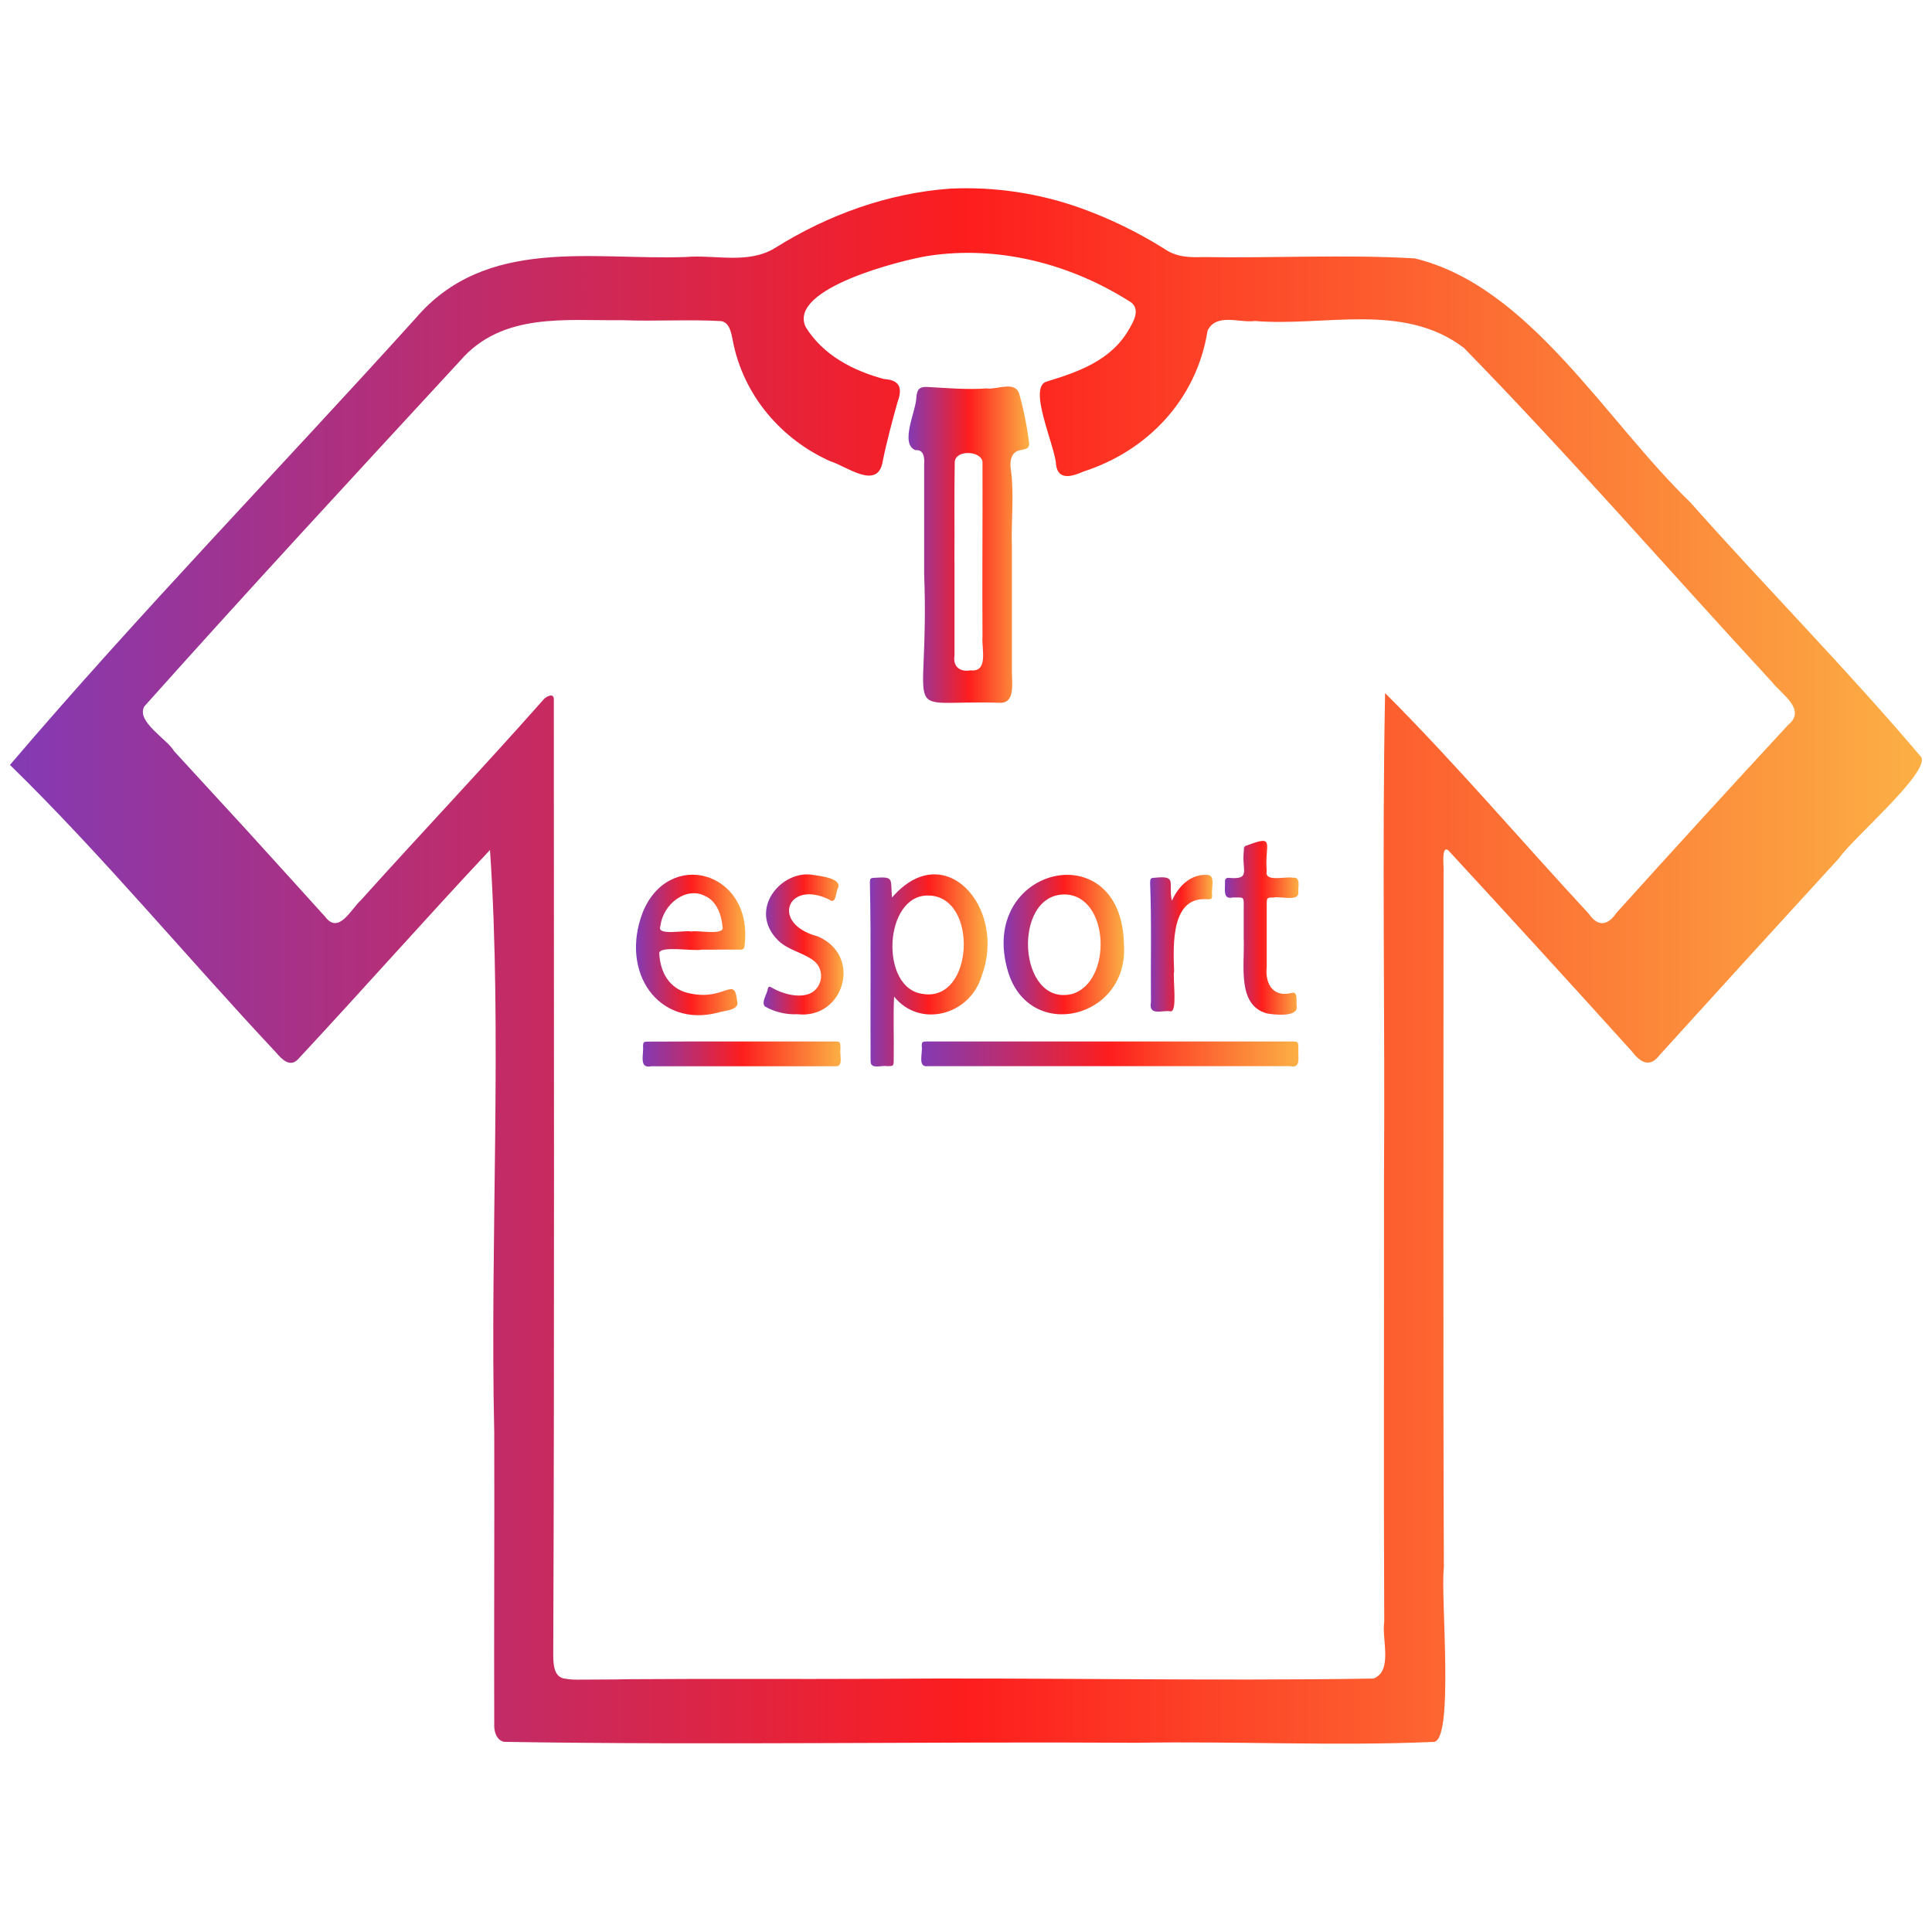
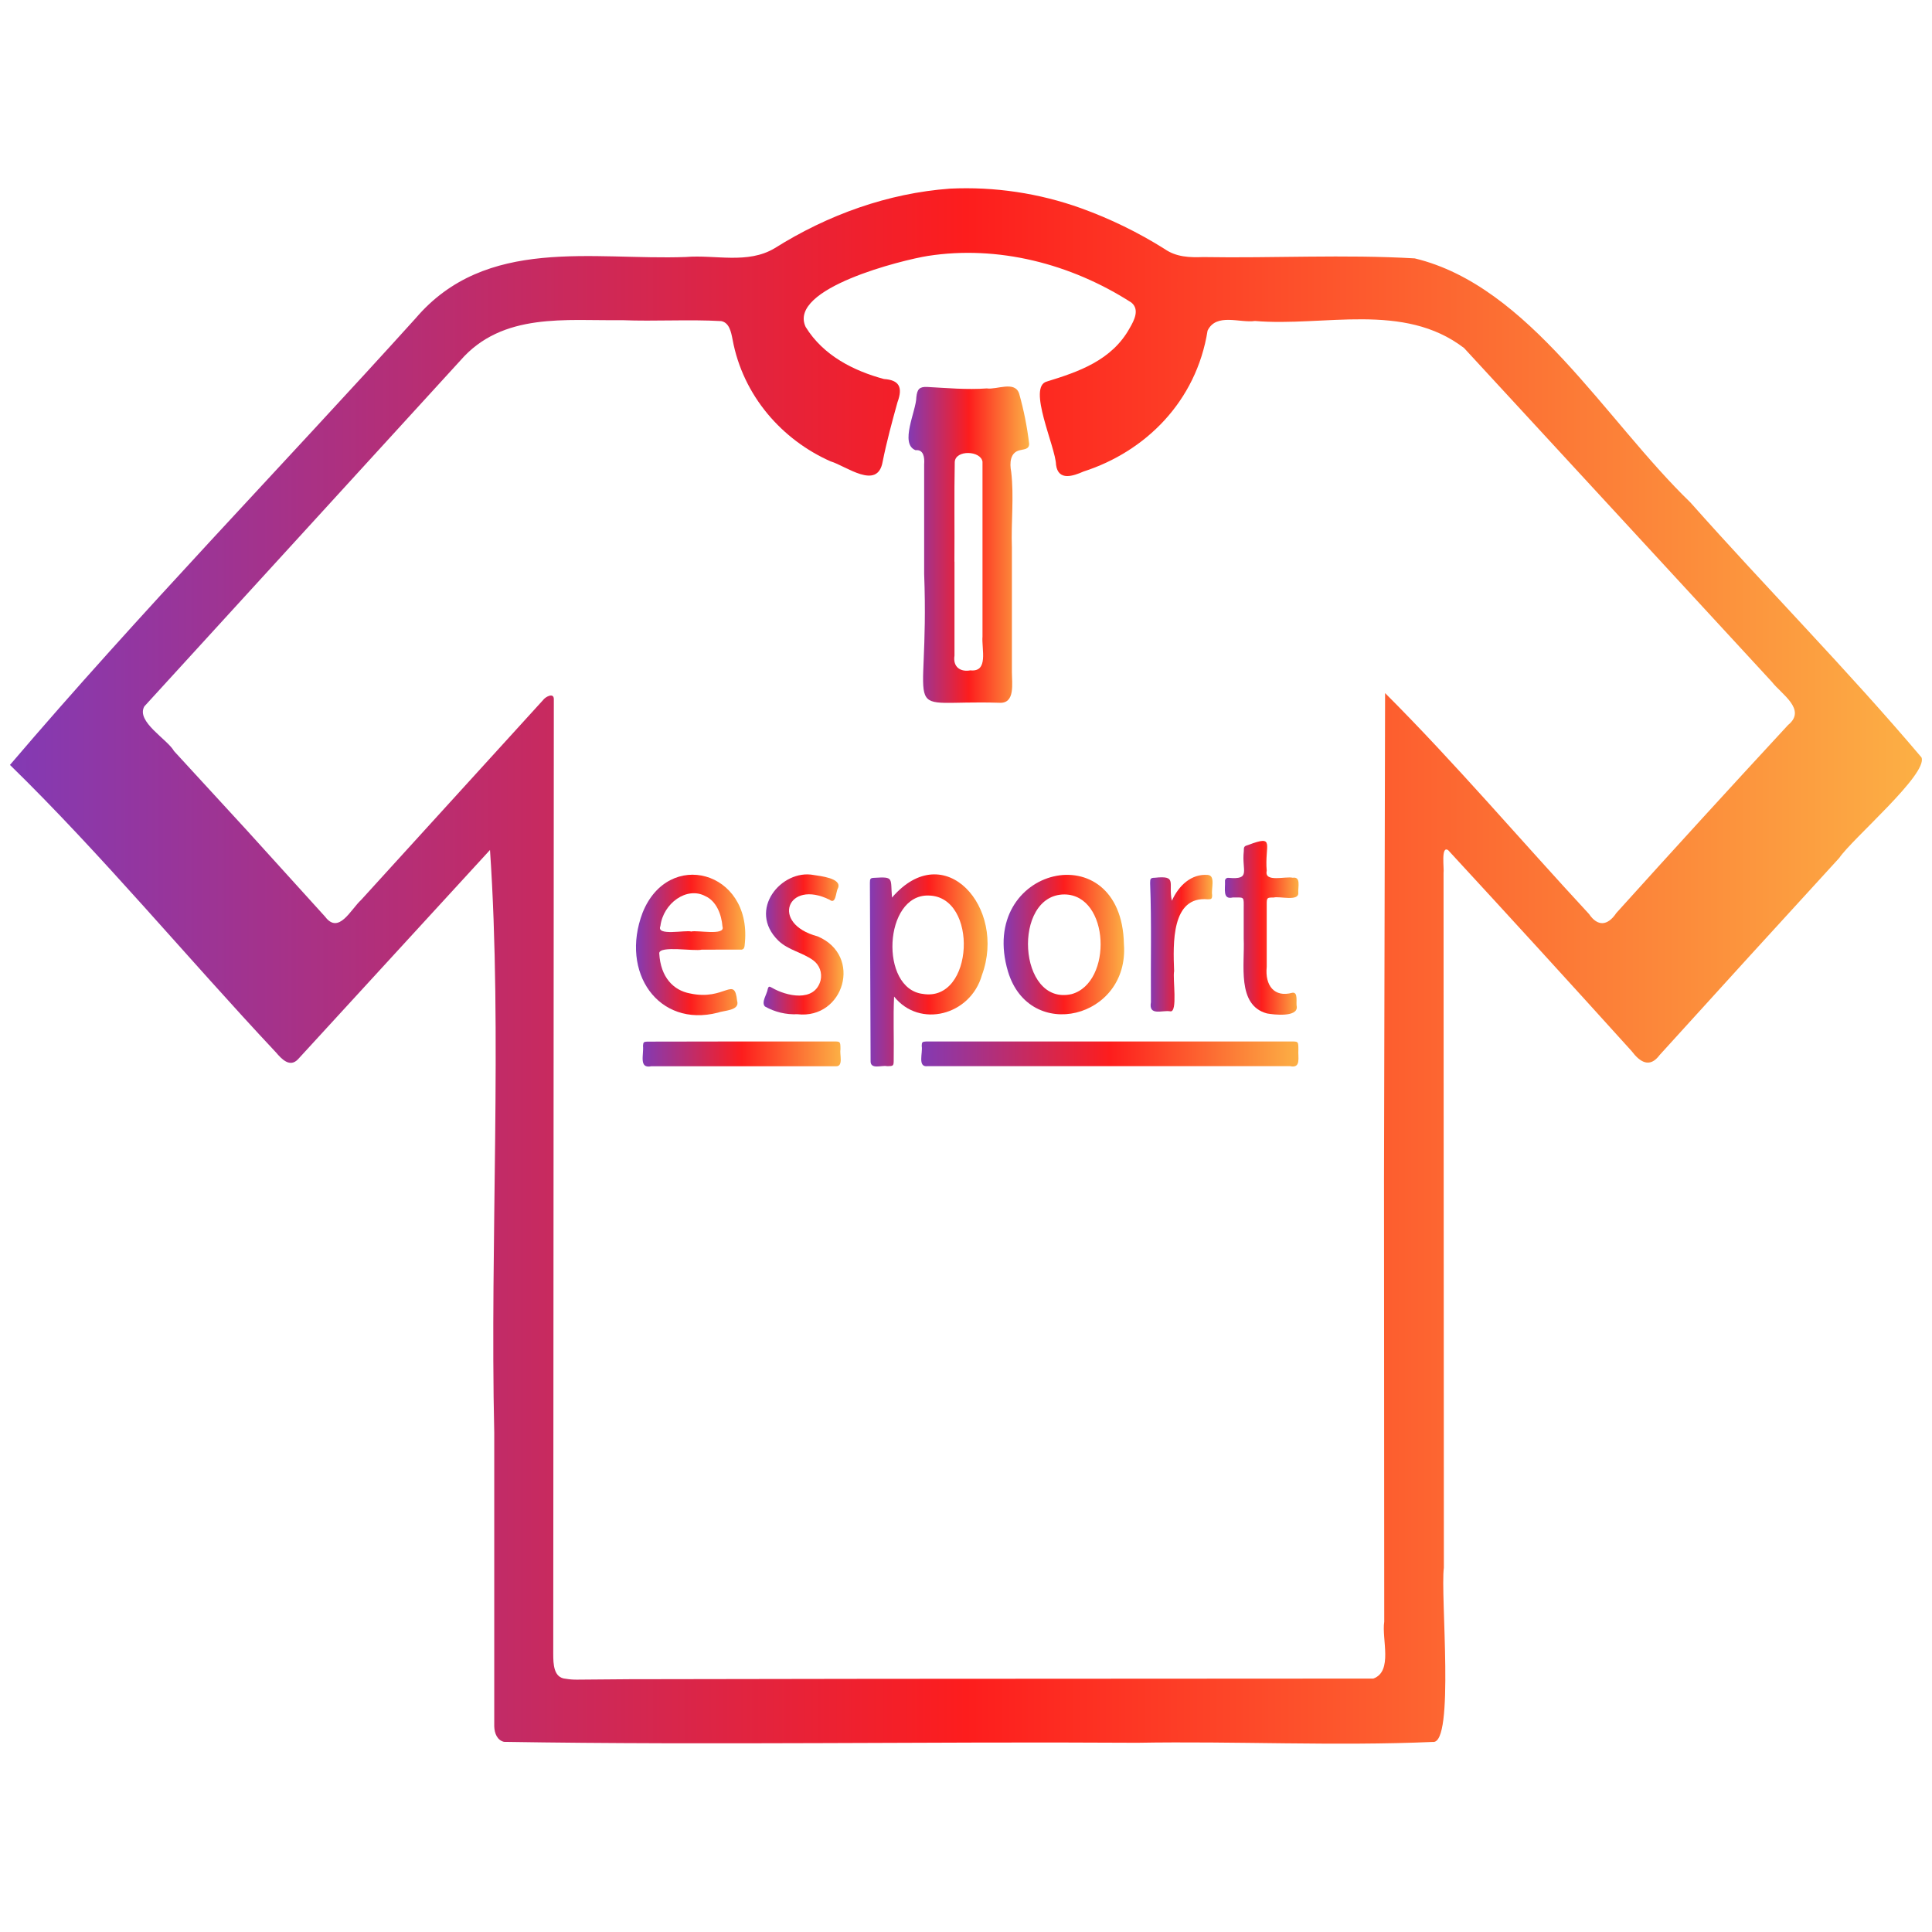
<svg xmlns="http://www.w3.org/2000/svg" xmlns:xlink="http://www.w3.org/1999/xlink" viewBox="0 0 500 500">
  <defs>
-     <linearGradient id="New_Gradient_Swatch_1" x1="2.61" y1="250" x2="497.39" y2="250" gradientUnits="userSpaceOnUse">
+     <linearGradient id="A" x1="2.61" y1="250" x2="497.39" y2="250" gradientUnits="userSpaceOnUse">
      <stop offset="0" stop-color="#833ab4" />
-       <stop offset="0.5" stop-color="#fd1d1d" />
+       <stop offset=".5" stop-color="#fd1d1d" />
      <stop offset="1" stop-color="#fcb045" />
    </linearGradient>
-     <linearGradient id="New_Gradient_Swatch_1-2" x1="235.12" y1="140.97" x2="266.34" y2="140.97" xlink:href="#New_Gradient_Swatch_1" />
-     <linearGradient id="New_Gradient_Swatch_1-3" x1="225.13" y1="251.14" x2="255.59" y2="251.14" xlink:href="#New_Gradient_Swatch_1" />
-     <linearGradient id="New_Gradient_Swatch_1-4" x1="238.42" y1="272.77" x2="336.05" y2="272.77" xlink:href="#New_Gradient_Swatch_1" />
-     <linearGradient id="New_Gradient_Swatch_1-5" x1="259.74" y1="244.46" x2="290.93" y2="244.46" xlink:href="#New_Gradient_Swatch_1" />
-     <linearGradient id="New_Gradient_Swatch_1-6" x1="164.66" y1="244.55" x2="192.95" y2="244.55" xlink:href="#New_Gradient_Swatch_1" />
-     <linearGradient id="New_Gradient_Swatch_1-7" x1="316.99" y1="240.09" x2="336.06" y2="240.09" xlink:href="#New_Gradient_Swatch_1" />
-     <linearGradient id="New_Gradient_Swatch_1-8" x1="197.62" y1="244.43" x2="218.31" y2="244.43" xlink:href="#New_Gradient_Swatch_1" />
-     <linearGradient id="New_Gradient_Swatch_1-9" x1="166.31" y1="272.76" x2="217.58" y2="272.76" xlink:href="#New_Gradient_Swatch_1" />
-     <linearGradient id="New_Gradient_Swatch_1-10" x1="297.64" y1="244.12" x2="313.81" y2="244.12" xlink:href="#New_Gradient_Swatch_1" />
+     <linearGradient id="B" x1="235.12" y1="140.97" x2="266.34" y2="140.97" xlink:href="#A" />
+     <linearGradient id="C" x1="225.13" y1="251.14" x2="255.59" y2="251.14" xlink:href="#A" />
+     <linearGradient id="D" x1="238.42" y1="272.77" x2="336.05" y2="272.77" xlink:href="#A" />
+     <linearGradient id="E" x1="259.74" y1="244.46" x2="290.93" y2="244.46" xlink:href="#A" />
+     <linearGradient id="F" x1="164.66" y1="244.55" x2="192.95" y2="244.55" xlink:href="#A" />
+     <linearGradient id="G" x1="316.99" y1="240.09" x2="336.06" y2="240.09" xlink:href="#A" />
+     <linearGradient id="H" x1="197.62" y1="244.43" x2="218.31" y2="244.43" xlink:href="#A" />
+     <linearGradient id="I" x1="166.31" y1="272.76" x2="217.58" y2="272.76" xlink:href="#A" />
+     <linearGradient id="J" x1="297.64" y1="244.12" x2="313.81" y2="244.12" xlink:href="#A" />
  </defs>
-   <g id="Layer_2" data-name="Layer 2">
-     <rect width="500" height="500" style="fill:#231f20;opacity:0" />
-   </g>
-   <g id="Layer_1" data-name="Layer 1">
-     <path d="M245.83,48.82a88,88,0,0,1,33.95,5.07,111.93,111.93,0,0,1,21.64,10.56c3,2.09,6.48,2.21,9.93,2.08,18.24.31,36.58-.72,54.78.34,29.66,7.12,49.33,41.9,71.33,63.15,19.71,22.2,40.65,43.34,59.82,66,1.75,4.29-18,21.12-21.27,26q-23.29,25.42-46.48,51c-2.57,3.47-5.08,1.9-7.27-1q-23.61-26.13-47.48-52c-1.93-1.27-1,4.77-1.19,5.89,0,60-.15,119.89.08,179.83-.94,6.93,2.86,45.73-2.85,45.07-25.37,1.11-51.05-.23-76.53.22-54.59-.34-109.38.65-163.85-.24-1.73-.4-2.48-2.17-2.53-4-.09-25.3.08-50.64,0-76-1.13-49.51,2.13-103.42-1.1-150.82-16.71,17.81-33,36.25-49.69,54.17-2.1,2.21-4.19,0-5.74-1.82-23-24.51-45-51.13-68.8-74.36C36,158.76,72.77,120.89,107.54,82.4c18.23-21.4,46-15,69.94-15.89,7.63-.64,16,1.92,23-2.27C214.34,55.53,229.85,50,245.83,48.82ZM358.18,305c.29-41.8-.54-84,.28-125.63,18.1,18.08,35.21,38.23,52.79,57.19,2.17,3.21,4.77,3.14,7.06-.28q22.08-24.48,44.44-48.65c4.92-4-1.76-8-4.19-11.16C432,147.72,406.18,118,378.9,90.07c-15.66-12-36.2-5.49-54.11-7-3.87.58-10-2.17-12.27,2.49-2.93,18.4-16.13,31.33-32.11,36.47-2.6,1.14-6.53,2.57-7.11-1.75-.11-4.63-7.54-20.24-2.35-21.55,8.12-2.49,16.82-5.46,21.43-13.85,1.17-2,2.59-4.78.43-6.57-15.7-10.1-34.58-14.9-52.72-12.07-6.32,1-36.3,8.33-31.59,18.37C213.07,92.05,221,96,228.77,98.09c3.9.26,4.95,2.07,3.5,6-1.41,5.09-2.8,10.19-3.84,15.39-1.31,7.53-9.46,1.11-13.47-.08-12.48-5.52-22.69-16.91-25.38-31.58-.38-1.94-.85-4.33-2.94-4.72-8.5-.48-17.12.1-25.67-.24-14.41.2-30.91-2.13-41.82,10.43C91.74,123,64.27,152.67,37.35,182.82c-2.21,3.94,6,8.51,7.69,11.56q9.41,10.2,18.77,20.43c6.79,7.45,13.54,14.95,20.32,22.42,3.54,4.73,6.64-1.88,9.33-4.33,15.6-17.35,31.62-34.24,47.09-51.73.53-.78,2.79-2.07,2.78-.22,0,82.36.18,164.74-.15,247.09,0,2.63.1,6.19,3.22,6.42a16.23,16.23,0,0,0,2.95.23c4.49-.05,9,0,13.47-.11,21.12-.16,42.25,0,63.37-.1,43.07-.36,86.21.63,129.23-.07,5.15-1.86,2.12-10.22,2.82-14.71C358.06,381.45,358.23,343.2,358.18,305Z" transform="translate(0 0)" style="fill:url(#New_Gradient_Swatch_1)" />
-     <path d="M239.17,148.49V120.18c.14-1.81-.14-3.9-2.23-3.67-4.2-1.67.19-10.18.21-13.72.22-2.1.83-2.71,2.73-2.65,5.17.27,10.33.77,15.51.38,2.56.4,7.3-2.09,8.38,1.4a84,84,0,0,1,2.57,12.89c.05,1.52-1.38,1.43-2.37,1.7-2.56.55-2.72,3.29-2.27,5.63.76,6.48-.06,13,.18,19.56q0,16.1,0,32.18c0,3,.88,8.17-3.13,8C231.74,181,240.66,188.35,239.17,148.49Zm7.85-3.13h0v24.31c-.46,3,1.59,4.28,4.1,3.82,4.8.5,2.89-5.48,3.15-8.78-.1-15.07.06-30.2,0-45.22-.44-2.9-7-3.13-7.18.07C246.92,128.16,247.07,136.76,247,145.36Z" transform="translate(0 0)" style="fill:url(#New_Gradient_Swatch_1-2)" />
-     <path d="M231.39,257.91c-.26,5.34,0,10.78-.1,16.15,0,1.84,0,1.85-1.74,1.86-1.38-.31-4.35,1-4.24-1.4-.11-15.34.16-30.68-.18-46,0-1.12.1-1.31,1.15-1.34,5.17-.33,4.14.07,4.57,5.11,13.59-15.8,29.72,2.64,23.27,20.07C251.17,262.78,238,266.2,231.39,257.91Zm8.88-26.15c-11.59-.27-12.69,24.13-1.45,25.46C252.11,259.45,253.29,231.89,240.27,231.76Z" transform="translate(0 0)" style="fill:url(#New_Gradient_Swatch_1-3)" />
-     <path d="M287.34,269.53h46.79c1.88,0,1.88,0,1.89,2.08-.15,2.08.77,4.94-2.16,4.31H240.05c-2.67.35-1.18-3.48-1.51-5.22,0-1,.18-1.12,1.09-1.16Q263.5,269.51,287.34,269.53Z" transform="translate(0 0)" style="fill:url(#New_Gradient_Swatch_1-4)" />
-     <path d="M290.87,244.33c1.43,19.3-24.41,25.62-30,7.11C252.79,224.28,290.3,215.35,290.87,244.33Zm-15.38-12.85c-13.62,0-12.09,29,1.86,25.79C288,254.29,287.22,231.6,275.49,231.48Z" transform="translate(0 0)" style="fill:url(#New_Gradient_Swatch_1-5)" />
-     <path d="M181.61,245.77c-1.93.48-10.92-1.11-11,.91.34,6.37,3.8,9.64,7.92,10.41,9.15,2,11.53-4.76,12.24,1.94.77,2.56-3.47,2.45-5,3.05-15.37,3.92-25.35-10.39-19.47-25.87,6.66-16.65,28.12-10.86,26.49,7.63-.12,1.09,0,2.09-1.32,1.92Zm-2.71-4.69c1.49-.43,8.91,1.18,8.08-1.28-.25-3.17-1.59-6.6-4.43-7.88-4.82-2.59-10.92,1.86-11.64,7.75C169.76,242.35,177.43,240.62,178.9,241.08Z" transform="translate(0 0)" style="fill:url(#New_Gradient_Swatch_1-6)" />
-     <path d="M321.87,242.92c0-2.49,0-5,0-7.48,0-3.61.3-3.13-2.84-3.17-2.68.64-1.91-2.28-2-4.18a.8.8,0,0,1,.86-.91c6,.55,3.43-1.82,4-6.83,0-1.28.08-1.36,1.23-1.7,7.06-2.67,4.11,0,4.71,6.71-.7,3.12,4.9,1.35,6.73,1.8,2.2-.34,1.31,2.45,1.44,3.94.1,2.26-4.89.77-6.37,1.18-1.77,0-1.8,0-1.8,1.93,0,5.32,0,10.64,0,16-.5,4.88,2,8,6.6,6.72,1.64-.3.9,2.57,1.18,3.67.14,2.71-6,2-7.71,1.68C320,260.16,322.18,249.55,321.87,242.92Z" transform="translate(0 0)" style="fill:url(#New_Gradient_Swatch_1-7)" />
-     <path d="M206.38,262.48a15.58,15.58,0,0,1-8.41-2c-1.05-1.11.58-3.23.74-4.61.21-.62.37-.65,1.08-.24,3.68,2.16,11,3.87,12.57-1.88a5,5,0,0,0-1.91-5.23c-2.82-2.06-6.38-2.57-9-5.07-8.14-7.93.8-18.59,9.14-17,1.56.26,7.39.81,6.28,3.4-.61,1.06-.49,4.31-2.18,3-10.84-5.39-15.48,6.19-3.09,9.48C223.35,247.29,218.42,263.85,206.38,262.48Z" transform="translate(0 0)" style="fill:url(#New_Gradient_Swatch_1-8)" />
-     <path d="M192,269.53h23.75c1.73,0,1.75,0,1.76,2-.25,1.38.81,4.45-1.12,4.42-15.95,0-31.89,0-47.84,0-3.3.66-1.9-3-2.14-5.29.05-.93.2-1.05,1.05-1.09C175.64,269.51,183.82,269.54,192,269.53Z" transform="translate(0 0)" style="fill:url(#New_Gradient_Swatch_1-9)" />
-     <path d="M303.28,233.11c1.8-4,5.07-7,9.29-6.68,2.09.17.83,3.63,1.13,5.19,0,1-.17,1.12-1.11,1.12-9.47-.9-9,11.43-8.73,18.6-.41,1.83,1,10.77-1,10.39s-5.67,1.35-5-2.38c-.09-10.27.19-20.55-.21-30.8,0-1.2.12-1.36,1.24-1.39C304.82,226.52,302.26,228.56,303.28,233.11Z" transform="translate(0 0)" style="fill:url(#New_Gradient_Swatch_1-10)" />
-   </g>
+   <path d="M0 0h500v500H0z" fill="#231f20" opacity="0" />
+   <path d="M245.83 48.82a88 88 0 0 1 33.95 5.07 111.93 111.93 0 0 1 21.64 10.56c3 2.09 6.48 2.21 9.93 2.08 18.24.31 36.58-.72 54.78.34 29.66 7.12 49.33 41.9 71.33 63.15 19.71 22.2 40.65 43.34 59.82 66 1.75 4.29-18 21.12-21.27 26q-23.29 25.42-46.48 51c-2.57 3.47-5.08 1.9-7.27-1q-23.61-26.13-47.48-52c-1.93-1.27-1 4.77-1.19 5.89l.08 179.83c-.94 6.93 2.86 45.73-2.85 45.07-25.37 1.11-51.05-.23-76.53.22-54.59-.34-109.38.65-163.85-.24-1.73-.4-2.48-2.17-2.53-4v-76c-1.13-49.51 2.13-103.42-1.1-150.82l-49.69 54.17c-2.1 2.21-4.19 0-5.74-1.82-23-24.51-45-51.13-68.8-74.36C36 158.76 72.77 120.89 107.54 82.4c18.23-21.4 46-15 69.94-15.89 7.63-.64 16 1.92 23-2.27 13.86-8.71 29.37-14.24 45.35-15.42zM358.18 305l.28-125.63c18.1 18.08 35.21 38.23 52.79 57.19 2.17 3.21 4.77 3.14 7.06-.28q22.08-24.48 44.44-48.65c4.92-4-1.76-8-4.19-11.16l-79.66-86.4c-15.66-12-36.2-5.49-54.11-7-3.87.58-10-2.17-12.27 2.49-2.93 18.4-16.13 31.33-32.11 36.47-2.6 1.14-6.53 2.57-7.11-1.75-.11-4.63-7.54-20.24-2.35-21.55 8.12-2.49 16.82-5.46 21.43-13.85 1.17-2 2.59-4.78.43-6.57-15.7-10.1-34.58-14.9-52.72-12.07-6.32 1-36.3 8.33-31.59 18.37 4.57 7.44 12.5 11.39 20.27 13.48 3.9.26 4.95 2.07 3.5 6-1.41 5.09-2.8 10.19-3.84 15.39-1.31 7.53-9.46 1.11-13.47-.08-12.48-5.52-22.69-16.91-25.38-31.58-.38-1.94-.85-4.33-2.94-4.72-8.5-.48-17.12.1-25.67-.24-14.41.2-30.91-2.13-41.82 10.43l-81.8 89.53c-2.21 3.94 6 8.51 7.69 11.56q9.41 10.2 18.77 20.43l20.32 22.42c3.54 4.73 6.64-1.88 9.33-4.33l47.09-51.73c.53-.78 2.79-2.07 2.78-.22l-.15 247.09c0 2.63.1 6.19 3.22 6.42a16.23 16.23 0 0 0 2.95.23l13.47-.11 63.37-.1 129.23-.07c5.15-1.86 2.12-10.22 2.82-14.71l-.06-114.7z" fill="url(#A)" />
+   <path d="M239.17 148.49v-28.31c.14-1.81-.14-3.9-2.23-3.67-4.2-1.67.19-10.18.21-13.72.22-2.1.83-2.71 2.73-2.65 5.17.27 10.33.77 15.51.38 2.56.4 7.3-2.09 8.38 1.4a84 84 0 0 1 2.57 12.89c.05 1.52-1.38 1.43-2.37 1.7-2.56.55-2.72 3.29-2.27 5.63.76 6.48-.06 13 .18 19.56q0 16.1 0 32.18c0 3 .88 8.17-3.13 8-27.01-.88-18.09 6.47-19.58-33.39zm7.85-3.13h0v24.31c-.46 3 1.59 4.28 4.1 3.82 4.8.5 2.89-5.48 3.15-8.78v-45.22c-.44-2.9-7-3.13-7.18.07-.17 8.6-.02 17.2-.09 25.8z" fill="url(#B)" />
+   <path d="M231.39 257.91c-.26 5.34 0 10.78-.1 16.15 0 1.84 0 1.85-1.74 1.86-1.38-.31-4.35 1-4.24-1.4l-.18-46c0-1.12.1-1.31 1.15-1.34 5.17-.33 4.14.07 4.57 5.11 13.59-15.8 29.72 2.64 23.27 20.07-2.95 10.42-16.12 13.84-22.73 5.55zm8.88-26.15c-11.59-.27-12.69 24.13-1.45 25.46 13.29 2.23 14.47-25.33 1.45-25.46z" fill="url(#C)" />
+   <path d="M287.34 269.53h46.79c1.88 0 1.88 0 1.89 2.08-.15 2.08.77 4.94-2.16 4.31h-93.81c-2.67.35-1.18-3.48-1.51-5.22 0-1 .18-1.12 1.09-1.16q23.87-.03 47.71-.01z" fill="url(#D)" />
+   <path d="M290.87 244.33c1.43 19.3-24.41 25.62-30 7.11-8.08-27.16 29.43-36.09 30-7.11zm-15.38-12.85c-13.62 0-12.09 29 1.86 25.79 10.65-2.98 9.87-25.67-1.86-25.79z" fill="url(#E)" />
+   <path d="M181.61 245.77c-1.93.48-10.92-1.11-11 .91.34 6.37 3.8 9.64 7.92 10.41 9.15 2 11.53-4.76 12.24 1.94.77 2.56-3.47 2.45-5 3.05-15.37 3.92-25.35-10.39-19.47-25.87 6.66-16.65 28.12-10.86 26.49 7.63-.12 1.09 0 2.09-1.32 1.92zm-2.71-4.69c1.49-.43 8.91 1.18 8.08-1.28-.25-3.17-1.59-6.6-4.43-7.88-4.82-2.59-10.92 1.86-11.64 7.75-1.15 2.68 6.52.95 7.99 1.41z" fill="url(#F)" />
+   <path d="M321.87 242.92v-7.48c0-3.61.3-3.13-2.84-3.17-2.68.64-1.91-2.28-2-4.18a.8.8 0 0 1 .86-.91c6 .55 3.43-1.82 4-6.83 0-1.28.08-1.36 1.23-1.7 7.06-2.67 4.11 0 4.71 6.71-.7 3.12 4.9 1.35 6.73 1.8 2.2-.34 1.31 2.45 1.44 3.94.1 2.26-4.89.77-6.37 1.18-1.77 0-1.8 0-1.8 1.93v16c-.5 4.88 2 8 6.6 6.72 1.64-.3.9 2.57 1.18 3.67.14 2.71-6 2-7.71 1.68-7.9-2.12-5.72-12.73-6.03-19.36z" fill="url(#G)" />
+   <path d="M206.38 262.48a15.58 15.58 0 0 1-8.41-2c-1.05-1.11.58-3.23.74-4.61.21-.62.37-.65 1.08-.24 3.68 2.16 11 3.87 12.57-1.88a5 5 0 0 0-1.91-5.23c-2.82-2.06-6.38-2.57-9-5.07-8.14-7.93.8-18.59 9.14-17 1.56.26 7.39.81 6.28 3.4-.61 1.06-.49 4.31-2.18 3-10.84-5.39-15.48 6.19-3.09 9.48 11.75 4.96 6.82 21.52-5.22 20.15z" fill="url(#H)" />
+   <path d="M192 269.53h23.75c1.73 0 1.75 0 1.76 2-.25 1.38.81 4.45-1.12 4.42h-47.84c-3.3.66-1.9-3-2.14-5.29.05-.93.2-1.05 1.05-1.09l24.54-.04z" fill="url(#I)" />
+   <path d="M303.28 233.11c1.8-4 5.07-7 9.29-6.68 2.09.17.83 3.63 1.13 5.19 0 1-.17 1.12-1.11 1.12-9.47-.9-9 11.43-8.73 18.6-.41 1.83 1 10.77-1 10.39s-5.67 1.35-5-2.38c-.09-10.27.19-20.55-.21-30.8 0-1.2.12-1.36 1.24-1.39 5.93-.64 3.37 1.4 4.39 5.95z" fill="url(#J)" />
</svg>
